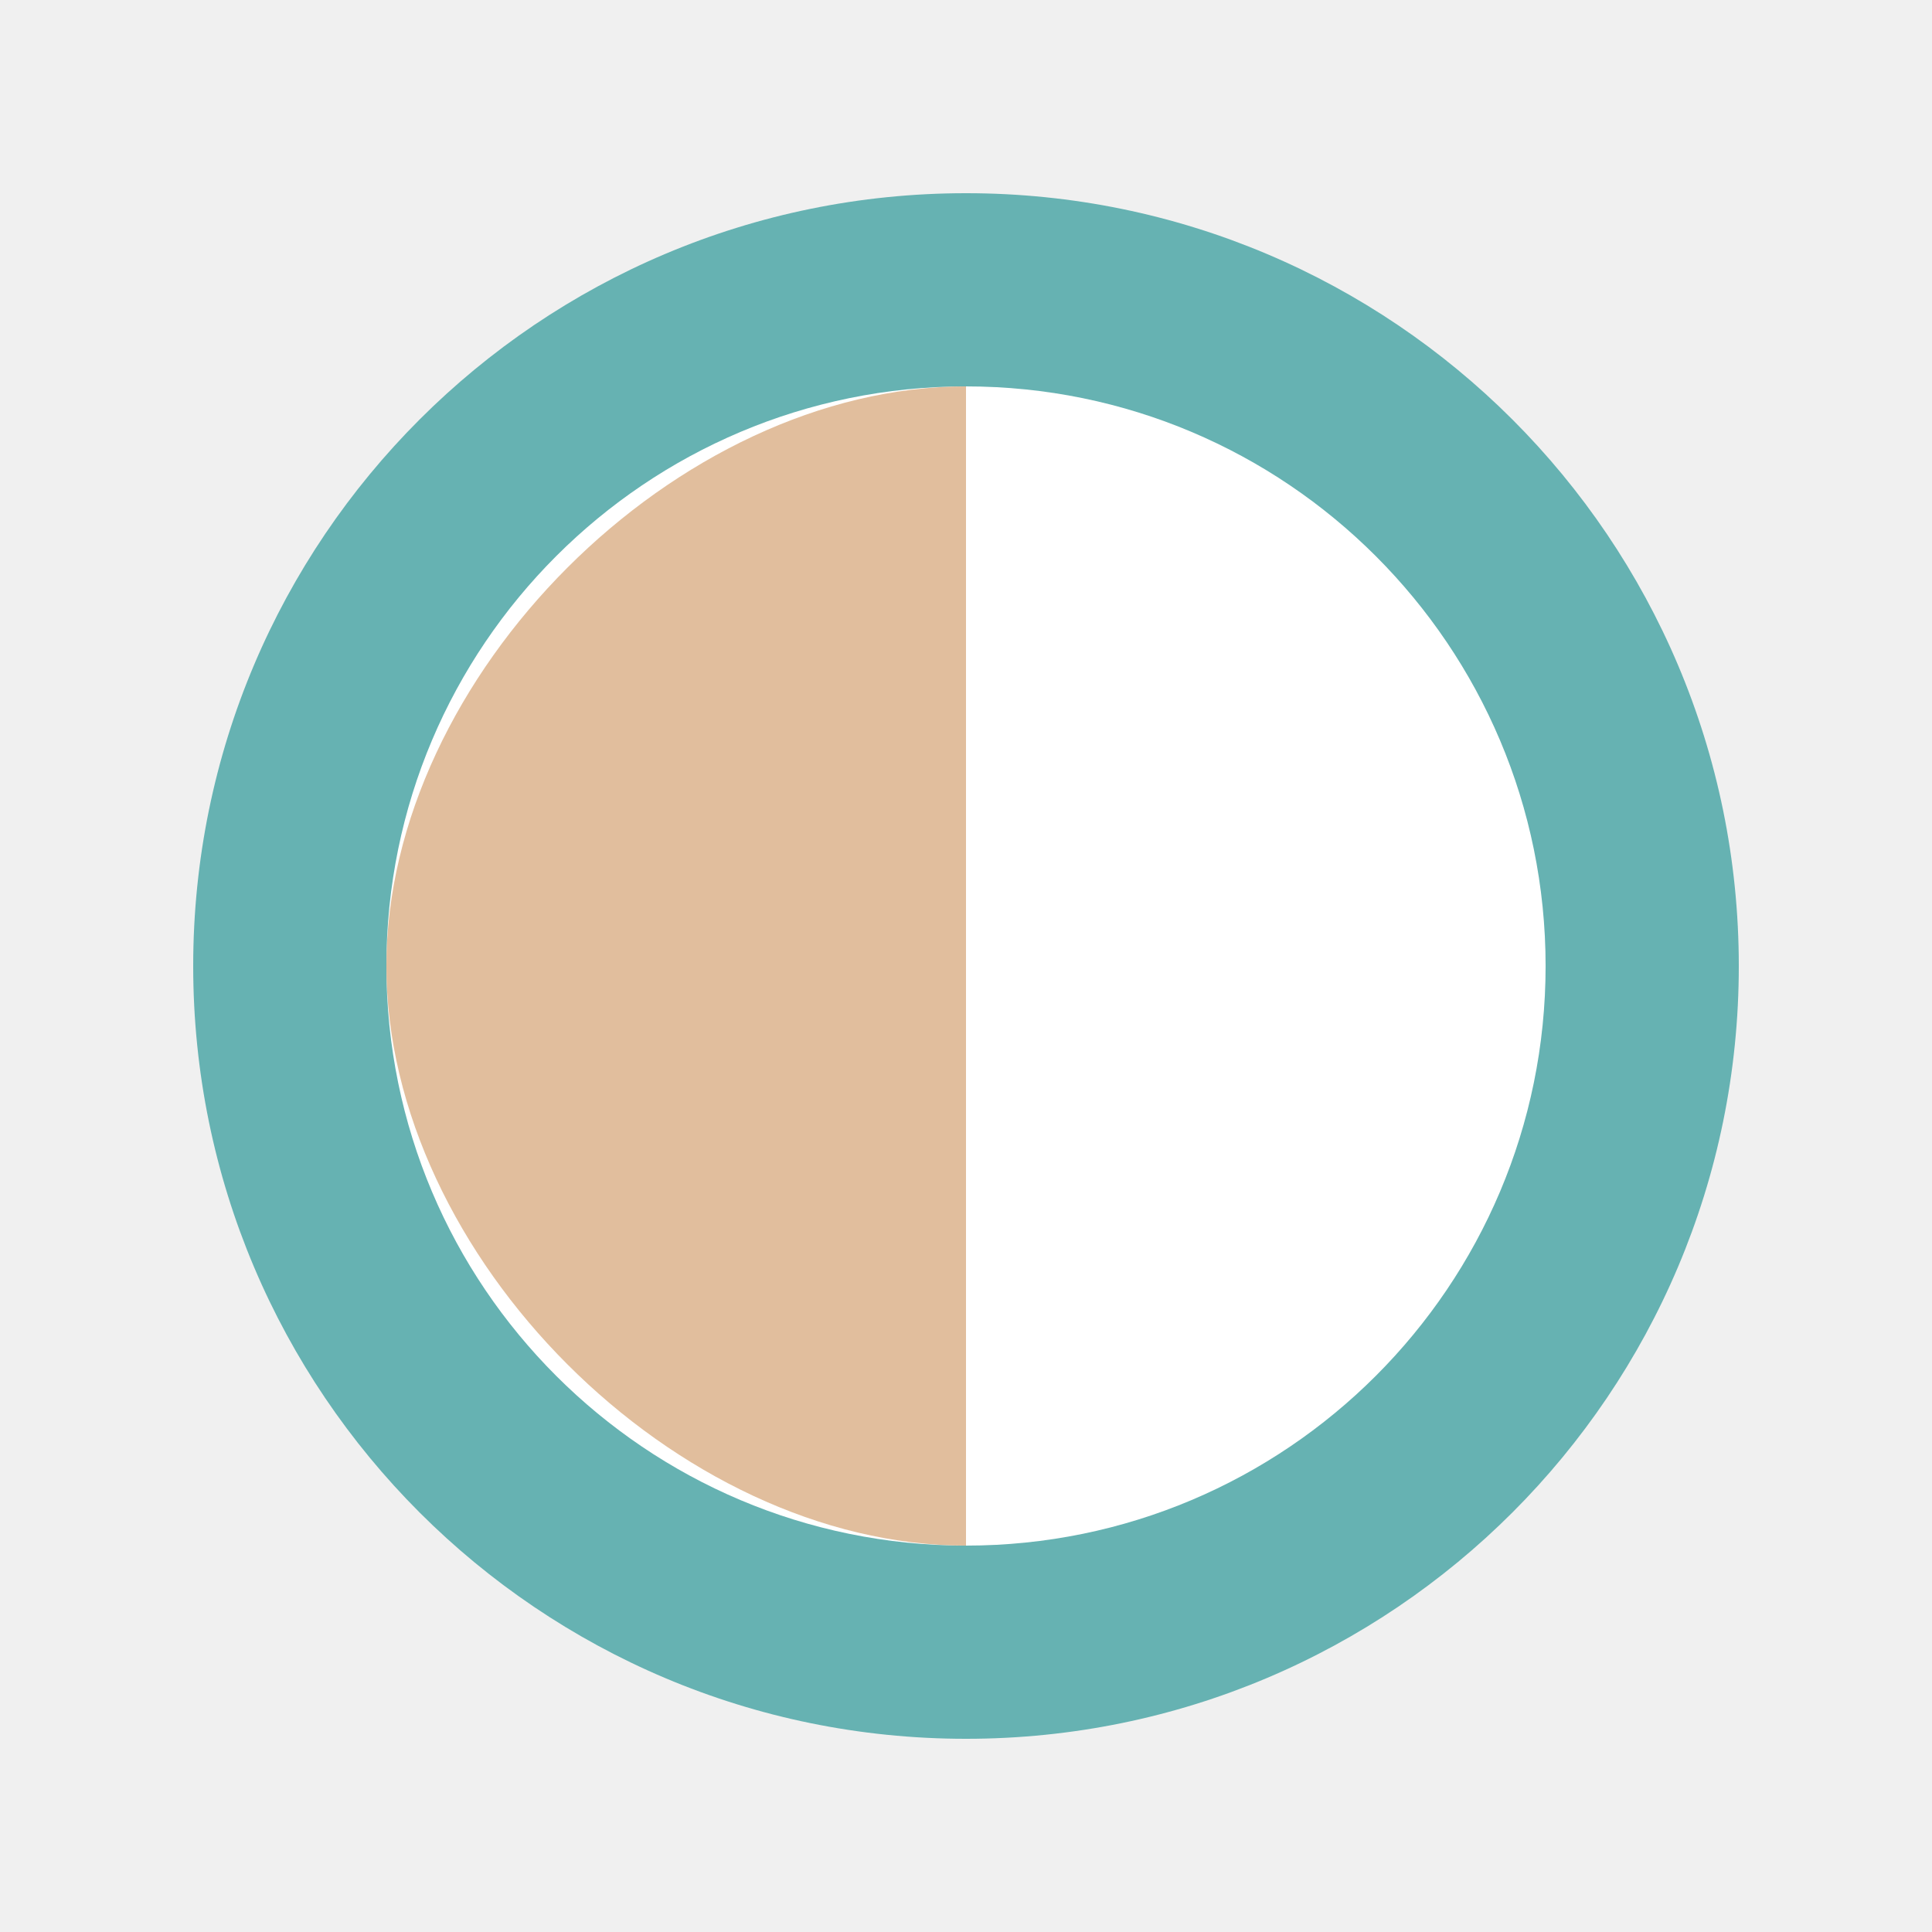
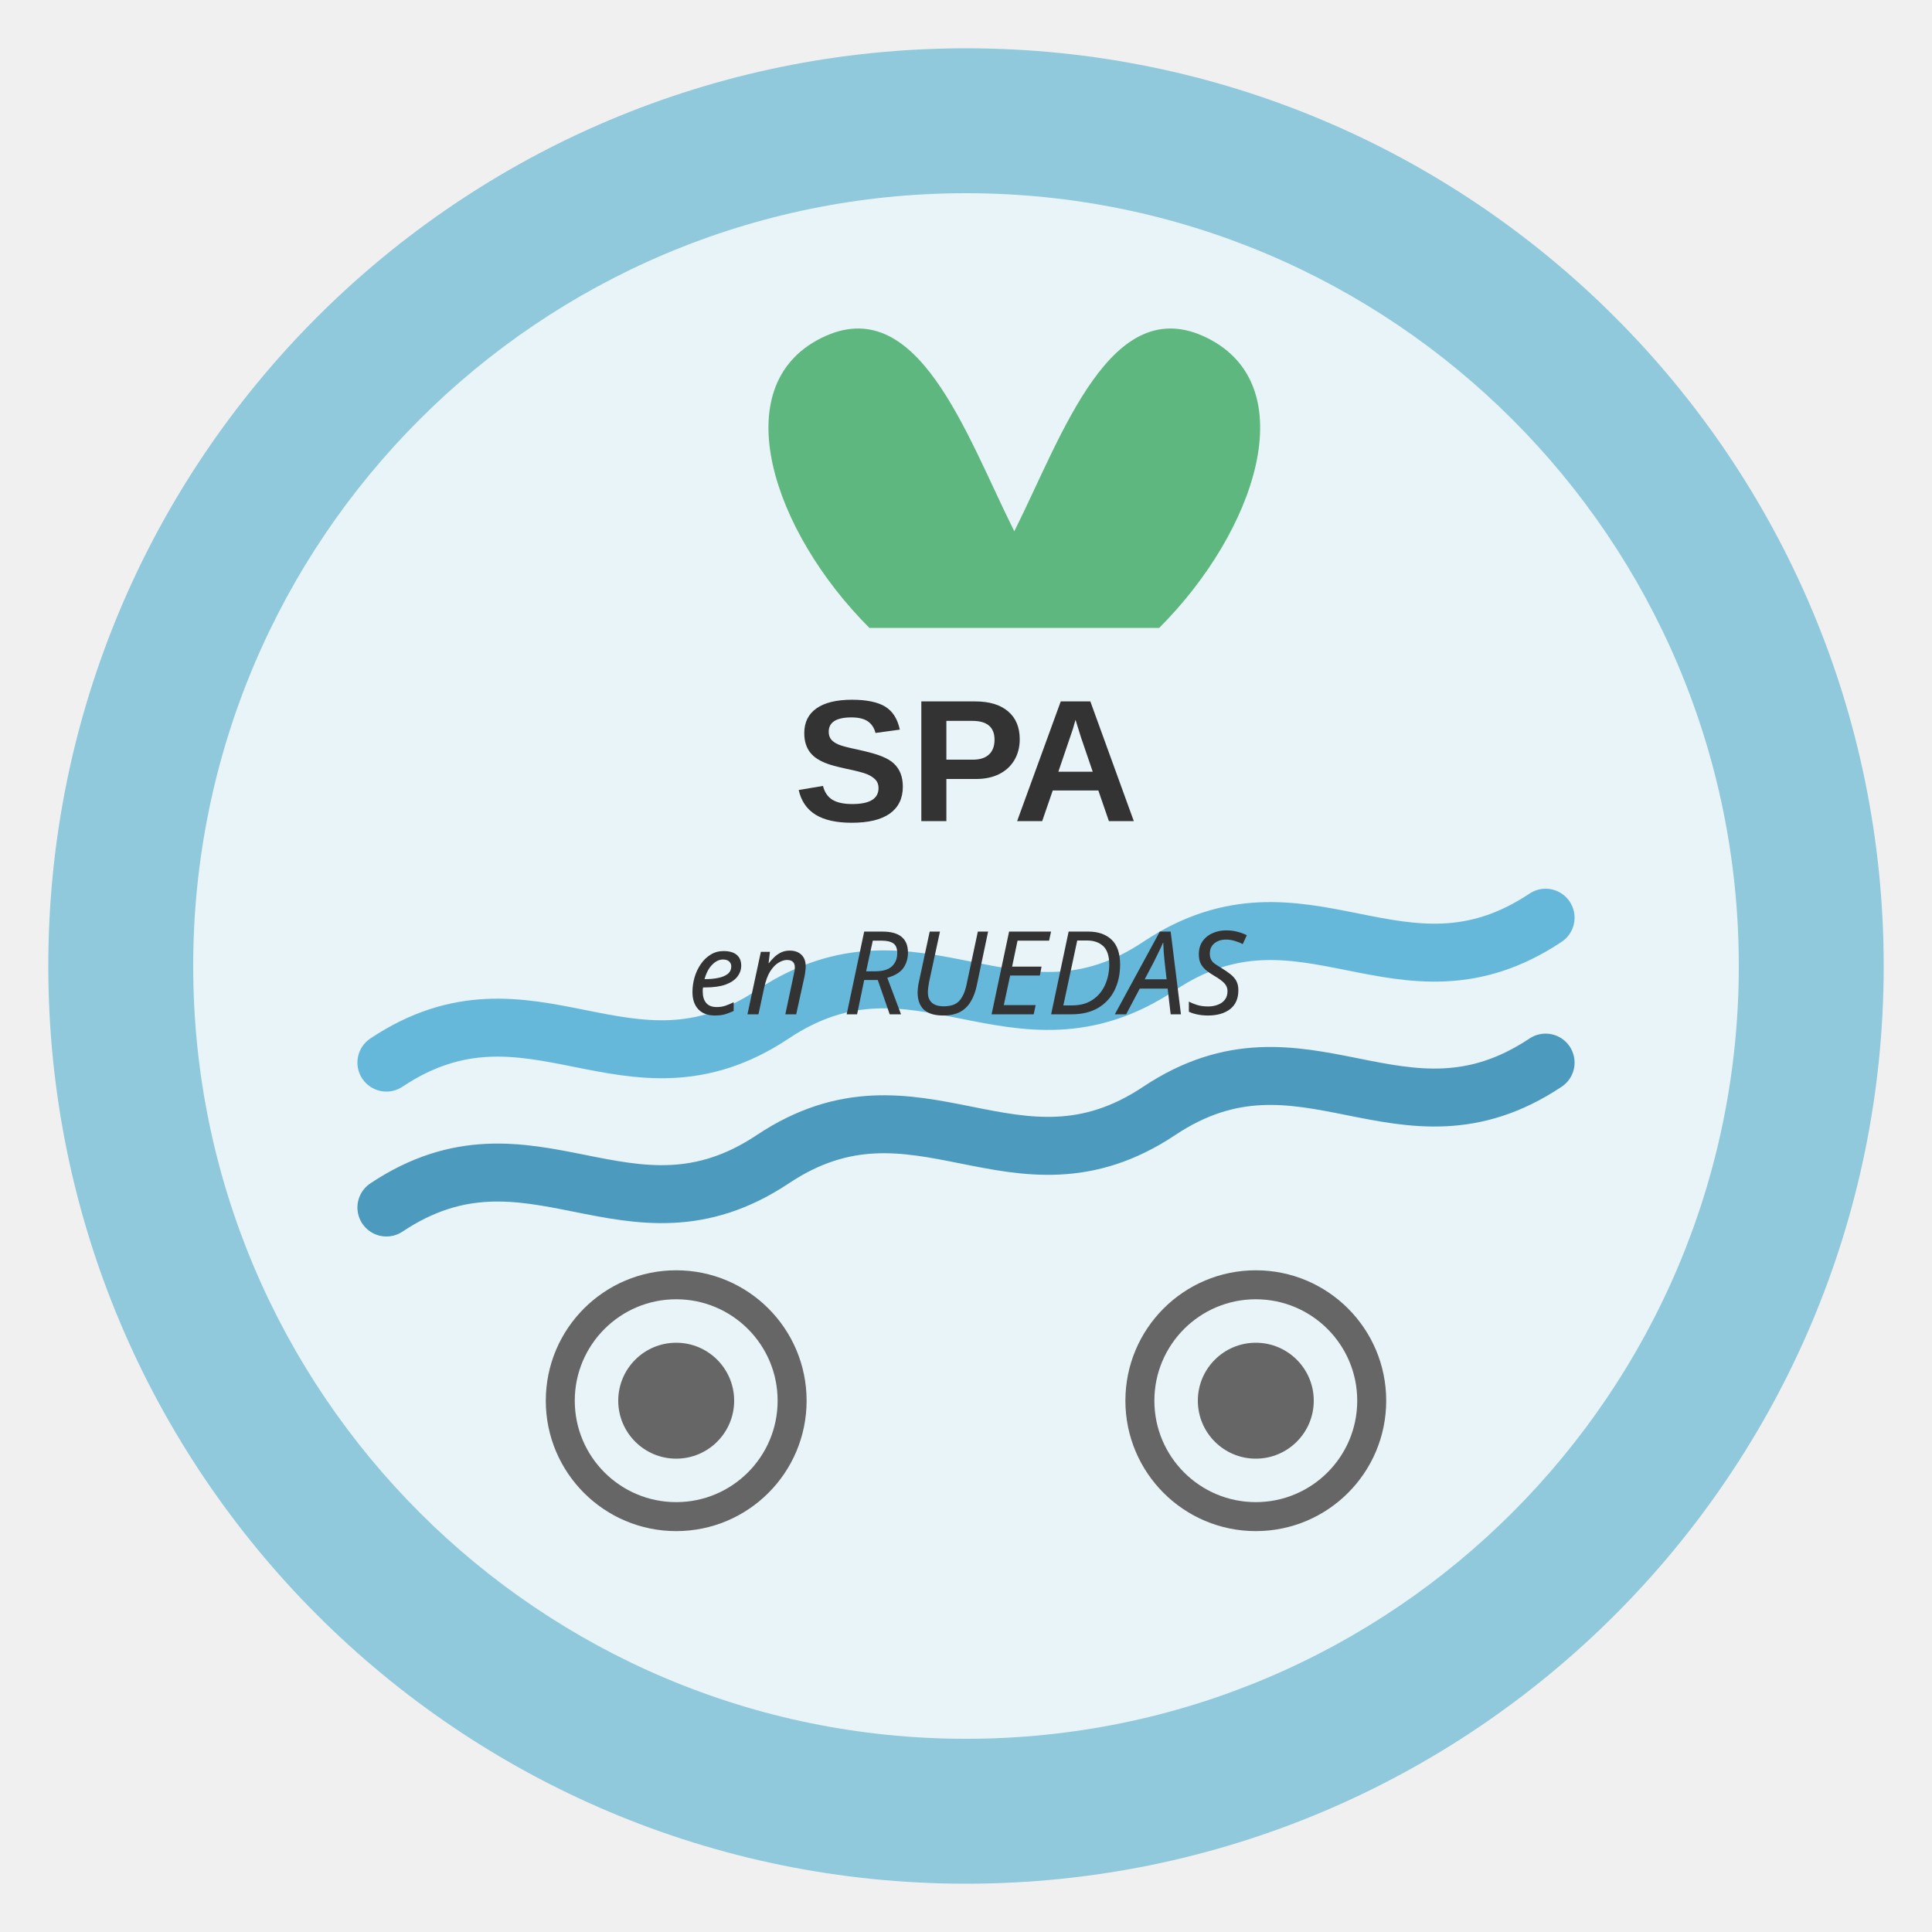
- <svg xmlns="http://www.w3.org/2000/svg" width="50" height="50" viewBox="0 0 50 50">
-   <style>
-     .logo-icon { fill: #66b2b2; }
-     .icon-accent { fill: #d4a373; }
-   </style>
-   <g transform="translate(0,0)">
-     <circle cx="25" cy="25" r="20" class="logo-icon" />
-     <circle cx="25" cy="25" r="15" fill="white" />
-     <path d="M25,10 C17.5,10 10,17.5 10,25 C10,32.5 17.5,40 25,40 L25,10 Z" class="icon-accent" opacity="0.7" />
-   </g>
+ <svg xmlns="http://www.w3.org/2000/svg" width="200" height="200" viewBox="0 0 200 200">
+   <circle cx="100" cy="100" r="95" fill="#85c4d9" opacity="0.9" />
+   <circle cx="100" cy="100" r="80" fill="#fff" opacity="0.8" />
+   <path d="M40,110 C55,100 65,115 80,105 C95,95 105,110 120,100 C135,90 145,105 160,95" stroke="#66b8db" stroke-width="6" fill="none" stroke-linecap="round" />
+   <path d="M40,125 C55,115 65,130 80,120 C95,110 105,125 120,115 C135,105 145,120 160,110" stroke="#4c9abe" stroke-width="6" fill="none" stroke-linecap="round" />
+   <path d="M90,65 C80,55 75,40 85,35 C95,30 100,45 105,55 C110,45 115,30 125,35 C135,40 130,55 120,65" fill="#5eb77e" />
+   <circle cx="70" cy="145" r="12" fill="none" stroke="#666" stroke-width="3" />
+   <circle cx="70" cy="145" r="6" fill="#666" />
+   <circle cx="130" cy="145" r="12" fill="none" stroke="#666" stroke-width="3" />
+   <circle cx="130" cy="145" r="6" fill="#666" />
+   <text x="100" y="85" font-family="Arial, sans-serif" font-size="18" font-weight="bold" text-anchor="middle" fill="#333">SPA</text>
+   <text x="100" y="105" font-family="Verdana, sans-serif" font-size="12" font-style="italic" text-anchor="middle" fill="#333">en RUEDAS</text>
</svg>
